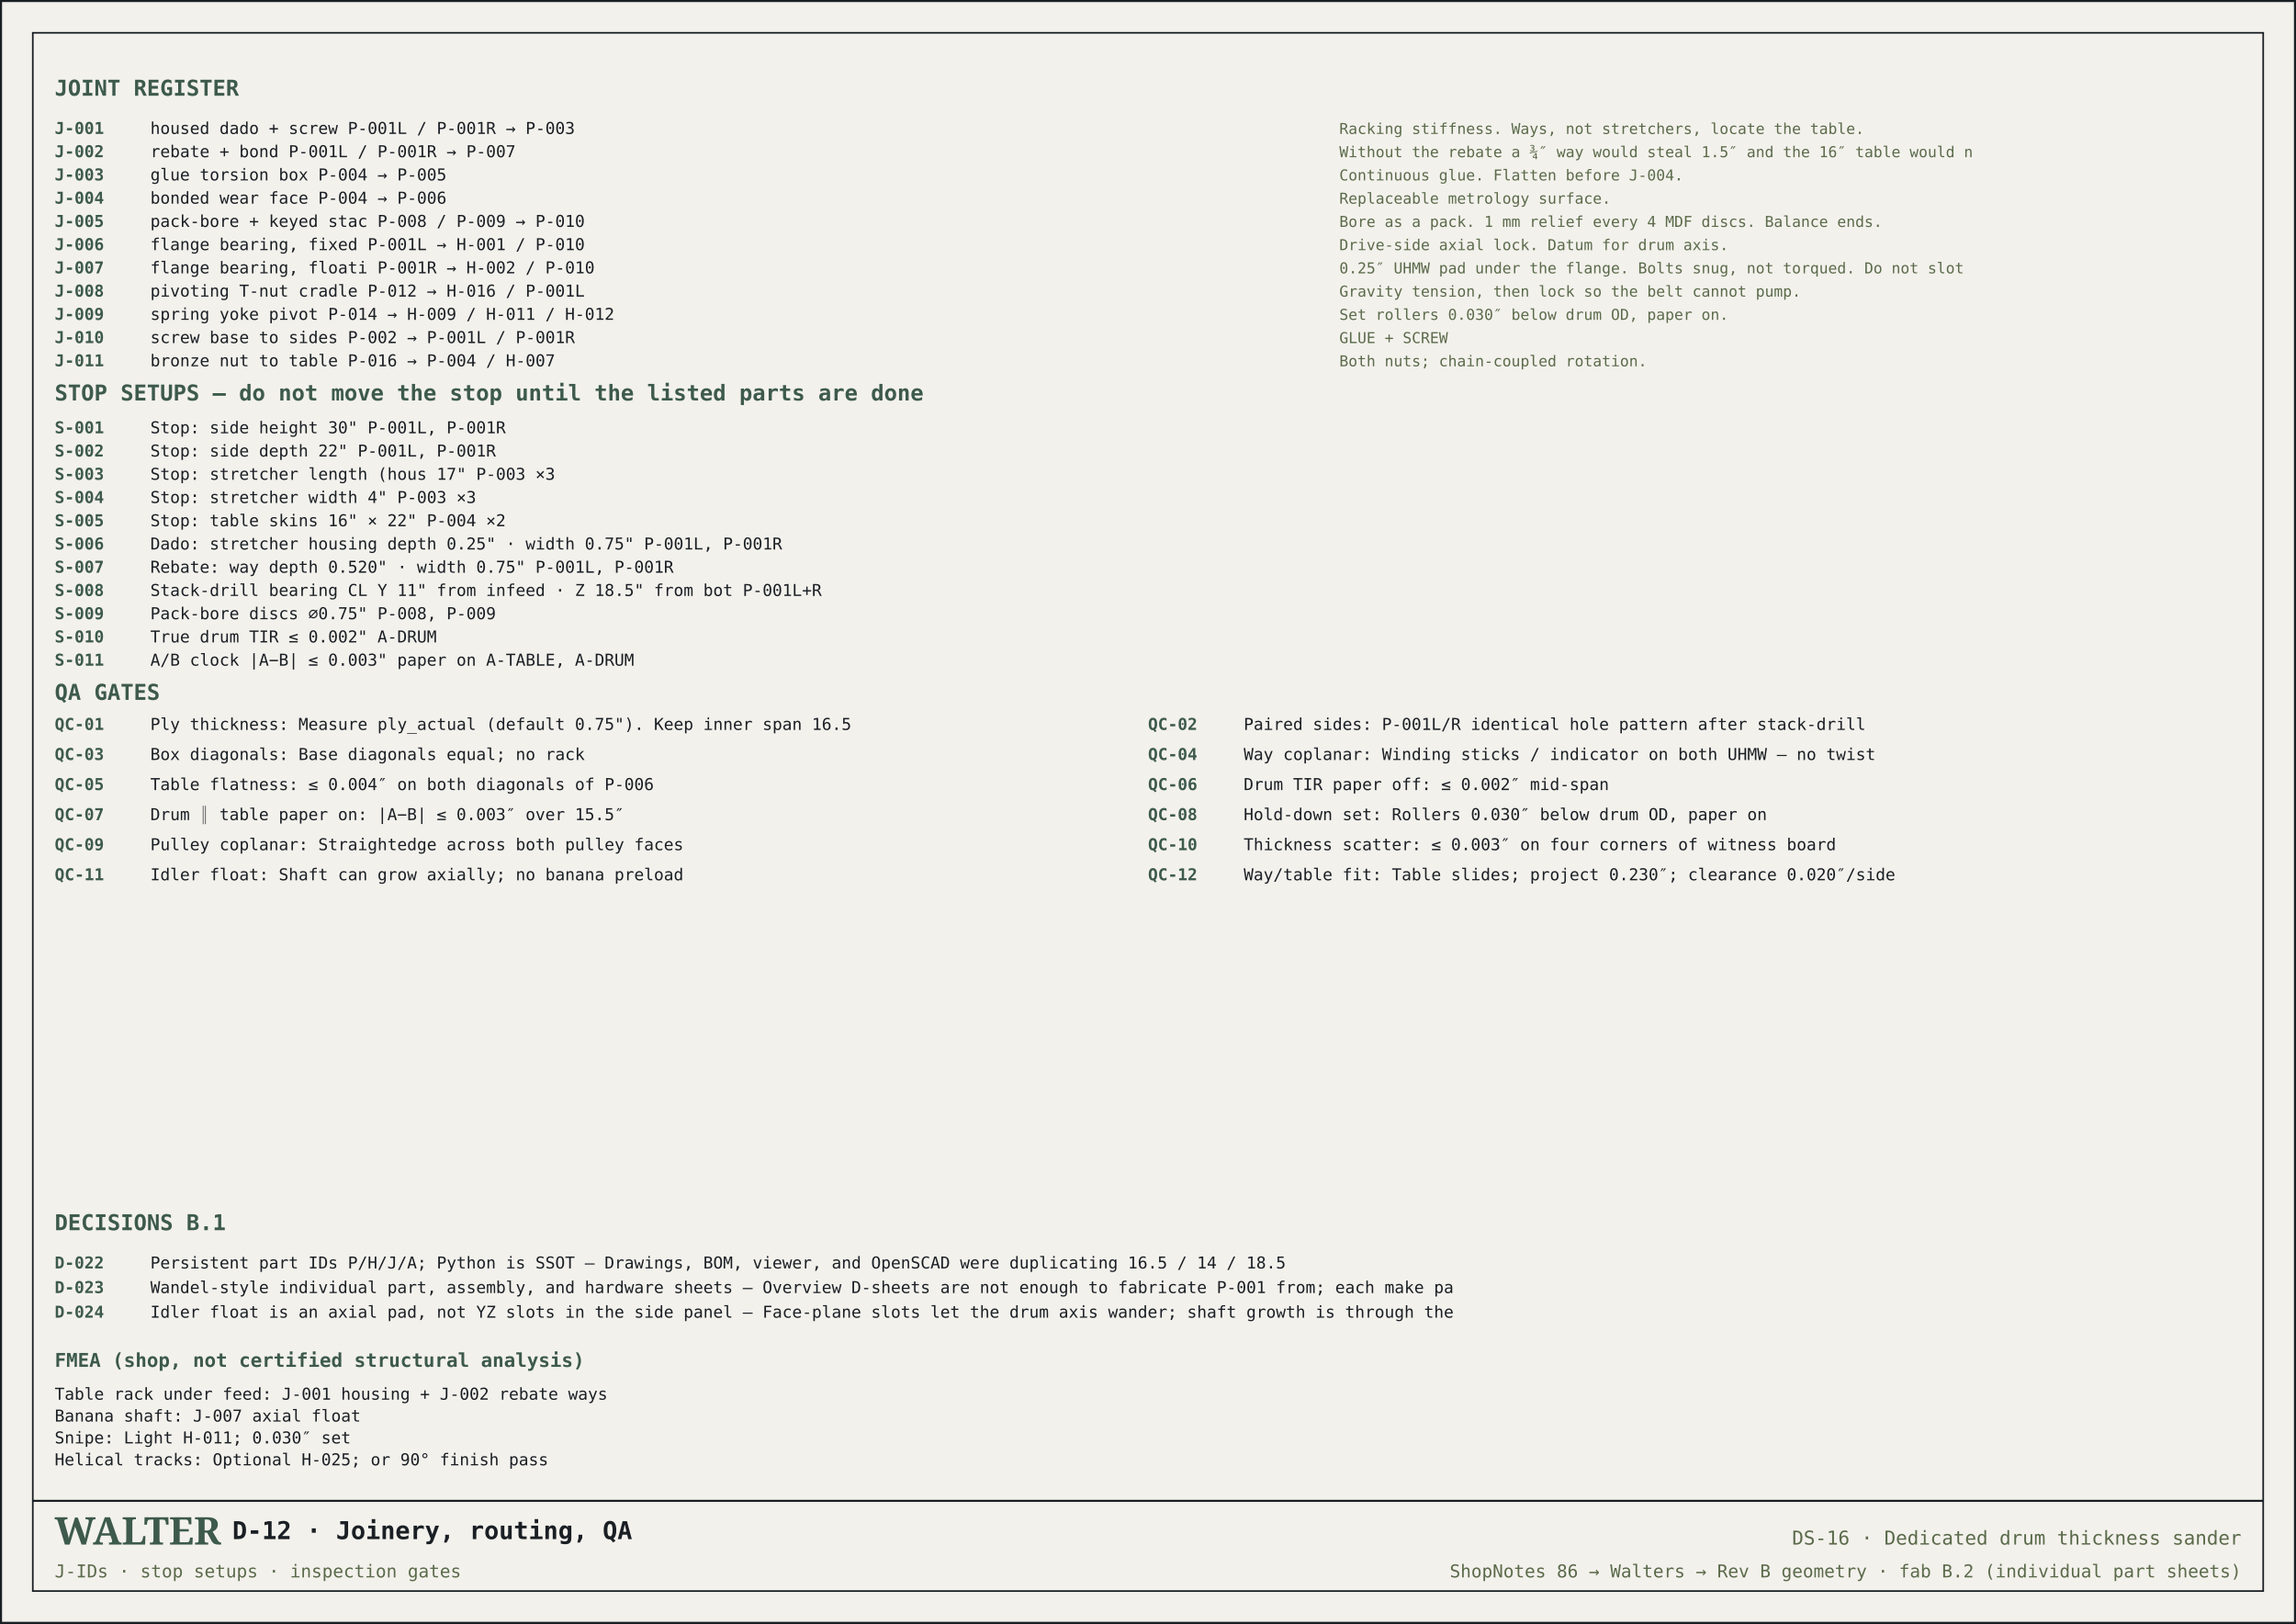
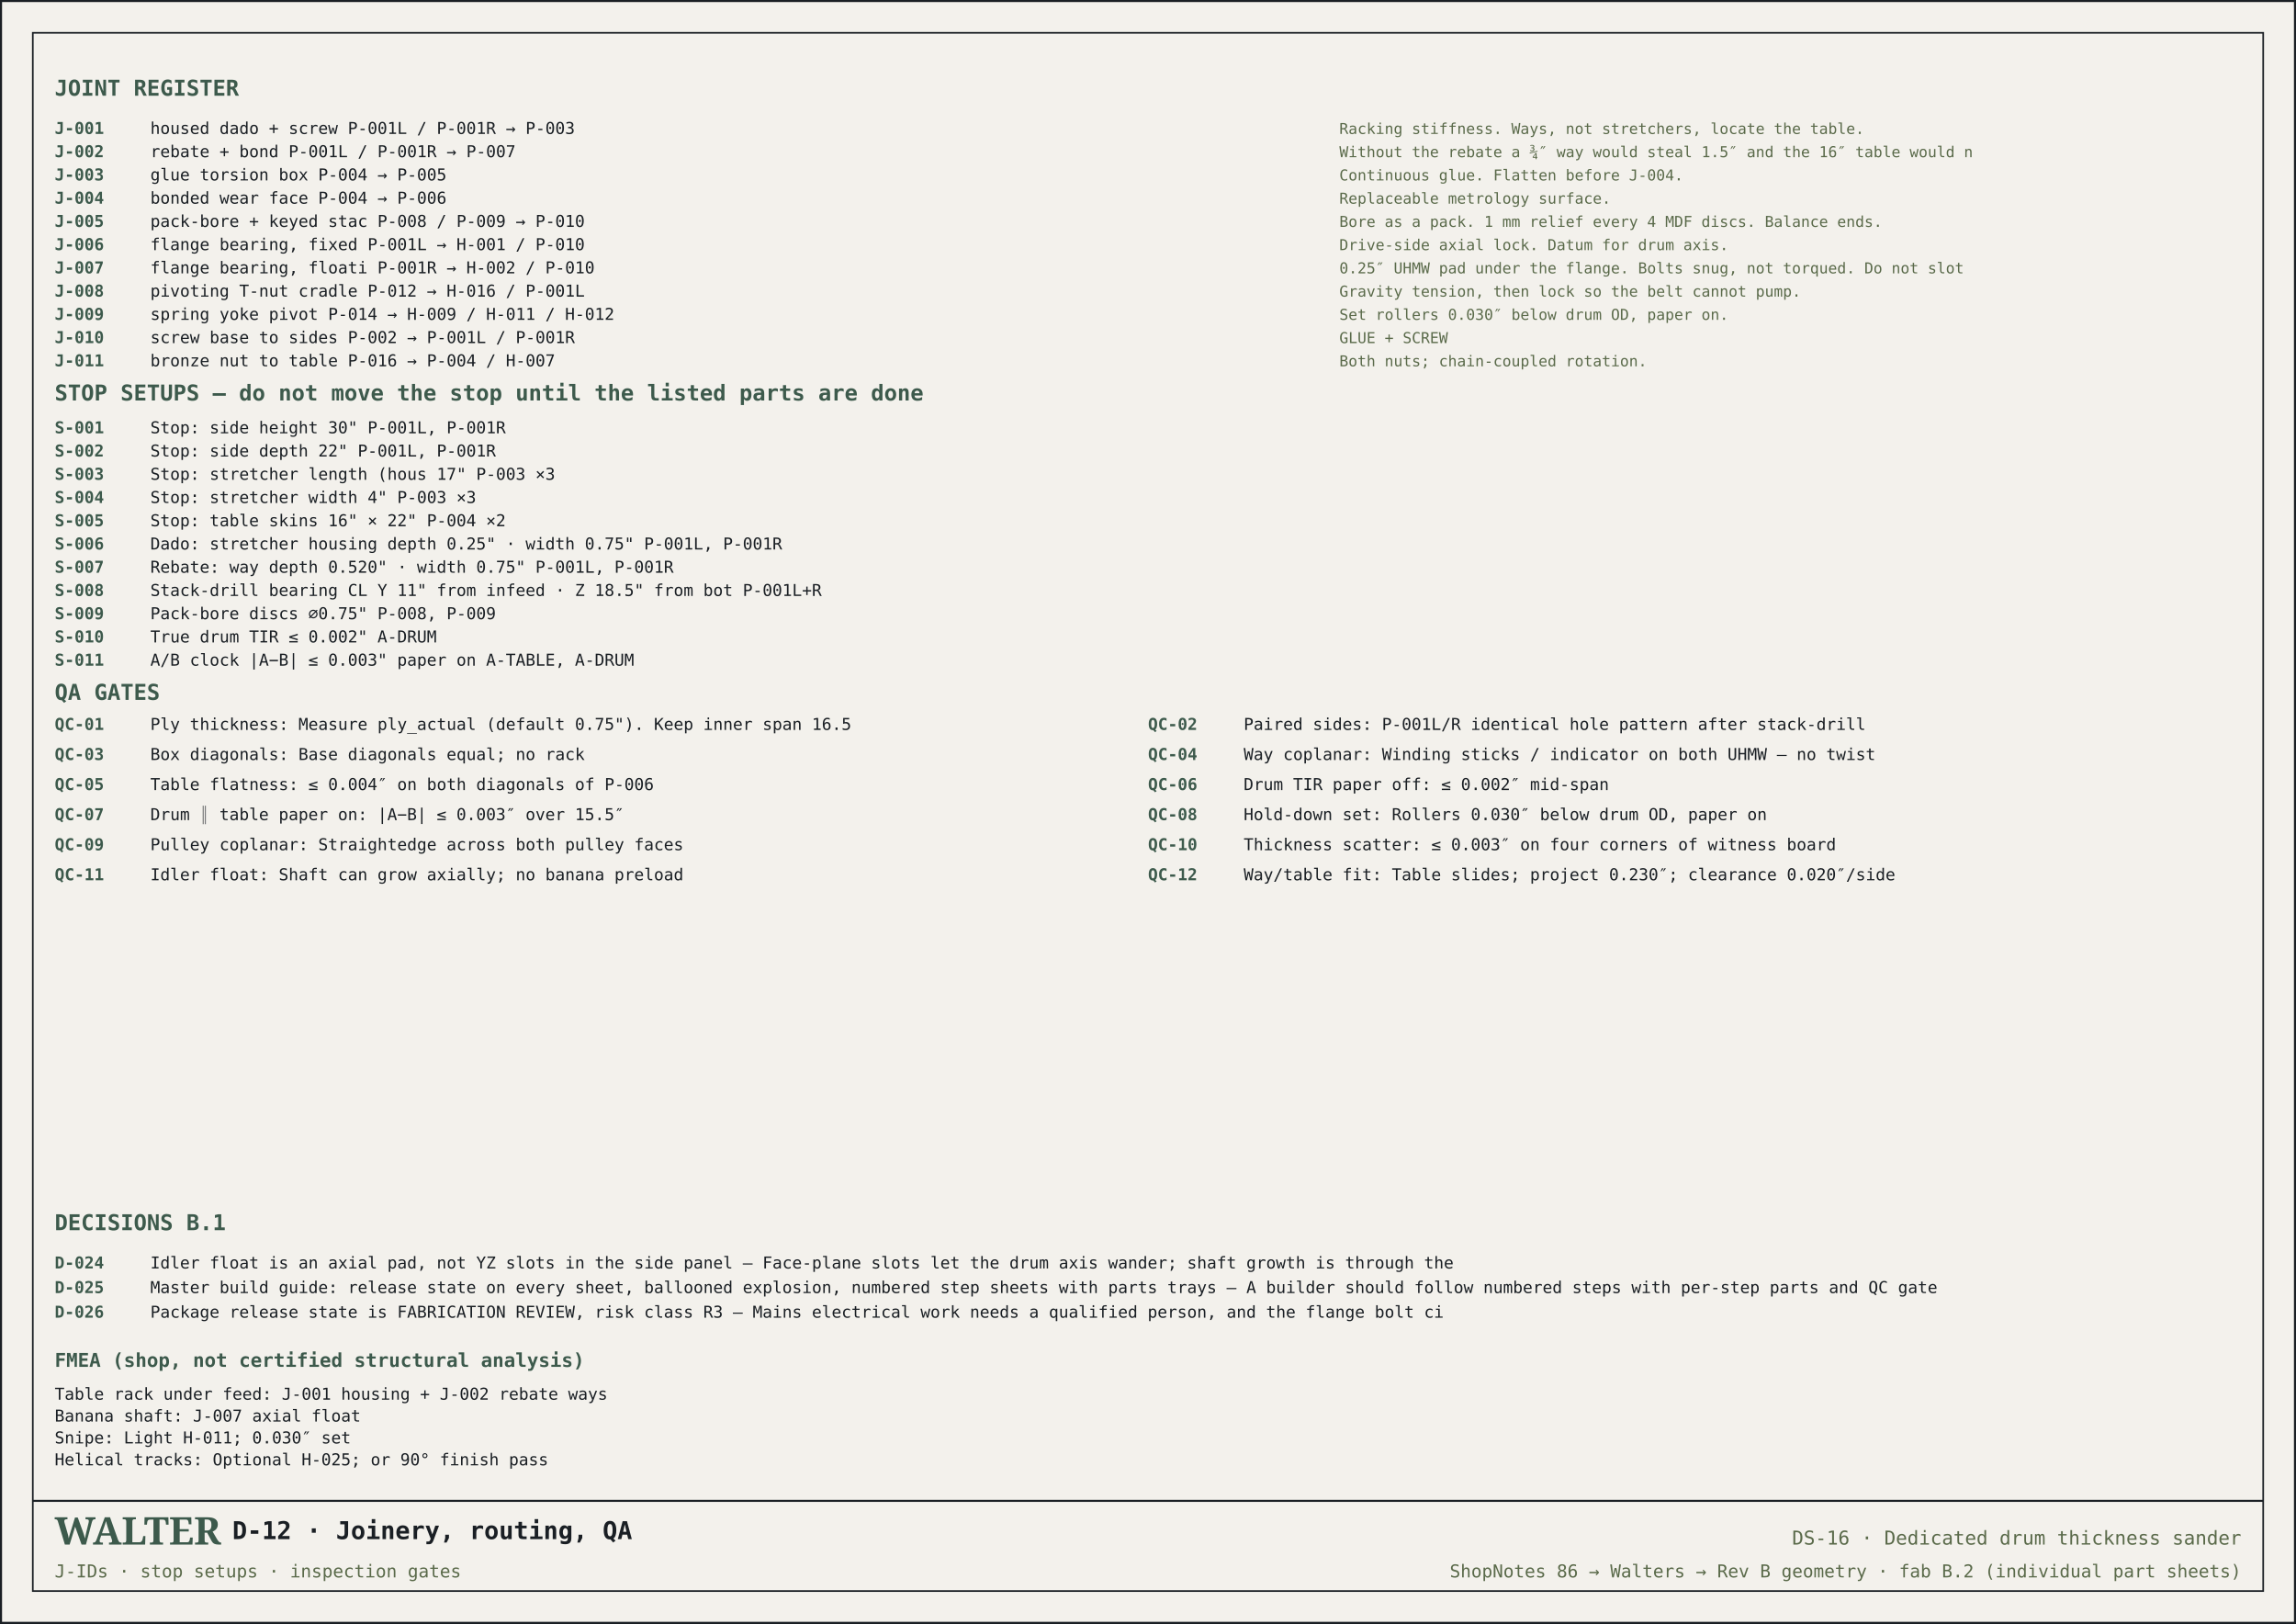
<svg xmlns="http://www.w3.org/2000/svg" width="1680" height="1188" viewBox="0 0 1680 1188">
  <rect x="0.0" y="0.0" width="1680.0" height="1188.0" fill="#f3f1ec" stroke="#1a1f24" stroke-width="3" />
  <rect x="24.0" y="24.0" width="1632.0" height="1140.0" fill="none" stroke="#1a1f24" stroke-width="1.2" />
  <line x1="24.0" y1="1098.0" x2="1656.0" y2="1098.0" stroke="#1a1f24" stroke-width="1.5" />
  <text x="40.0" y="1130.0" font-family="Georgia, serif" font-size="28" fill="#3d5a4c" text-anchor="start" font-weight="600">WALTER</text>
  <text x="170.0" y="1126.0" font-family="IBM Plex Mono, Menlo, monospace" font-size="18" fill="#1a1f24" text-anchor="start" font-weight="600">D-12  ·  Joinery, routing, QA</text>
  <text x="40.0" y="1154.0" font-family="IBM Plex Mono, Menlo, monospace" font-size="13" fill="#5a6a4a" text-anchor="start">J-IDs · stop setups · inspection gates</text>
  <text x="1640.0" y="1130.0" font-family="IBM Plex Mono, Menlo, monospace" font-size="14" fill="#5a6a4a" text-anchor="end">DS-16 · Dedicated drum thickness sander</text>
  <text x="1640.0" y="1154.0" font-family="IBM Plex Mono, Menlo, monospace" font-size="13" fill="#5a6a4a" text-anchor="end">ShopNotes 86 → Walters → Rev B geometry · fab B.2 (individual part sheets)</text>
  <text x="40.0" y="70.0" font-family="IBM Plex Mono, Menlo, monospace" font-size="16" fill="#3d5a4c" text-anchor="start" font-weight="600">JOINT REGISTER</text>
  <text x="40.0" y="98.0" font-family="IBM Plex Mono, Menlo, monospace" font-size="12" fill="#3d5a4c" text-anchor="start" font-weight="600">J-001</text>
  <text x="110.0" y="98.0" font-family="IBM Plex Mono, Menlo, monospace" font-size="12" fill="#1a1f24" text-anchor="start">housed dado + screw  P-001L / P-001R → P-003</text>
  <text x="980.0" y="98.0" font-family="IBM Plex Mono, Menlo, monospace" font-size="11" fill="#5a6a4a" text-anchor="start">Racking stiffness. Ways, not stretchers, locate the table.</text>
  <text x="40.0" y="115.0" font-family="IBM Plex Mono, Menlo, monospace" font-size="12" fill="#3d5a4c" text-anchor="start" font-weight="600">J-002</text>
  <text x="110.0" y="115.0" font-family="IBM Plex Mono, Menlo, monospace" font-size="12" fill="#1a1f24" text-anchor="start">rebate + bond  P-001L / P-001R → P-007</text>
  <text x="980.0" y="115.0" font-family="IBM Plex Mono, Menlo, monospace" font-size="11" fill="#5a6a4a" text-anchor="start">Without the rebate a ¾″ way would steal 1.5″ and the 16″ table would n</text>
  <text x="40.0" y="132.0" font-family="IBM Plex Mono, Menlo, monospace" font-size="12" fill="#3d5a4c" text-anchor="start" font-weight="600">J-003</text>
  <text x="110.0" y="132.0" font-family="IBM Plex Mono, Menlo, monospace" font-size="12" fill="#1a1f24" text-anchor="start">glue torsion box  P-004 → P-005</text>
  <text x="980.0" y="132.0" font-family="IBM Plex Mono, Menlo, monospace" font-size="11" fill="#5a6a4a" text-anchor="start">Continuous glue. Flatten before J-004.</text>
  <text x="40.0" y="149.0" font-family="IBM Plex Mono, Menlo, monospace" font-size="12" fill="#3d5a4c" text-anchor="start" font-weight="600">J-004</text>
  <text x="110.0" y="149.0" font-family="IBM Plex Mono, Menlo, monospace" font-size="12" fill="#1a1f24" text-anchor="start">bonded wear face  P-004 → P-006</text>
  <text x="980.0" y="149.0" font-family="IBM Plex Mono, Menlo, monospace" font-size="11" fill="#5a6a4a" text-anchor="start">Replaceable metrology surface.</text>
  <text x="40.0" y="166.0" font-family="IBM Plex Mono, Menlo, monospace" font-size="12" fill="#3d5a4c" text-anchor="start" font-weight="600">J-005</text>
  <text x="110.0" y="166.0" font-family="IBM Plex Mono, Menlo, monospace" font-size="12" fill="#1a1f24" text-anchor="start">pack-bore + keyed stac  P-008 / P-009 → P-010</text>
  <text x="980.0" y="166.0" font-family="IBM Plex Mono, Menlo, monospace" font-size="11" fill="#5a6a4a" text-anchor="start">Bore as a pack. 1 mm relief every 4 MDF discs. Balance ends.</text>
  <text x="40.0" y="183.0" font-family="IBM Plex Mono, Menlo, monospace" font-size="12" fill="#3d5a4c" text-anchor="start" font-weight="600">J-006</text>
  <text x="110.0" y="183.0" font-family="IBM Plex Mono, Menlo, monospace" font-size="12" fill="#1a1f24" text-anchor="start">flange bearing, fixed  P-001L → H-001 / P-010</text>
  <text x="980.0" y="183.0" font-family="IBM Plex Mono, Menlo, monospace" font-size="11" fill="#5a6a4a" text-anchor="start">Drive-side axial lock. Datum for drum axis.</text>
  <text x="40.0" y="200.0" font-family="IBM Plex Mono, Menlo, monospace" font-size="12" fill="#3d5a4c" text-anchor="start" font-weight="600">J-007</text>
  <text x="110.0" y="200.0" font-family="IBM Plex Mono, Menlo, monospace" font-size="12" fill="#1a1f24" text-anchor="start">flange bearing, floati  P-001R → H-002 / P-010</text>
  <text x="980.0" y="200.0" font-family="IBM Plex Mono, Menlo, monospace" font-size="11" fill="#5a6a4a" text-anchor="start">0.25″ UHMW pad under the flange. Bolts snug, not torqued. Do not slot </text>
  <text x="40.0" y="217.0" font-family="IBM Plex Mono, Menlo, monospace" font-size="12" fill="#3d5a4c" text-anchor="start" font-weight="600">J-008</text>
  <text x="110.0" y="217.0" font-family="IBM Plex Mono, Menlo, monospace" font-size="12" fill="#1a1f24" text-anchor="start">pivoting T-nut cradle  P-012 → H-016 / P-001L</text>
  <text x="980.0" y="217.0" font-family="IBM Plex Mono, Menlo, monospace" font-size="11" fill="#5a6a4a" text-anchor="start">Gravity tension, then lock so the belt cannot pump.</text>
  <text x="40.0" y="234.0" font-family="IBM Plex Mono, Menlo, monospace" font-size="12" fill="#3d5a4c" text-anchor="start" font-weight="600">J-009</text>
  <text x="110.0" y="234.0" font-family="IBM Plex Mono, Menlo, monospace" font-size="12" fill="#1a1f24" text-anchor="start">spring yoke pivot  P-014 → H-009 / H-011 / H-012</text>
  <text x="980.0" y="234.0" font-family="IBM Plex Mono, Menlo, monospace" font-size="11" fill="#5a6a4a" text-anchor="start">Set rollers 0.030″ below drum OD, paper on.</text>
  <text x="40.0" y="251.0" font-family="IBM Plex Mono, Menlo, monospace" font-size="12" fill="#3d5a4c" text-anchor="start" font-weight="600">J-010</text>
  <text x="110.0" y="251.0" font-family="IBM Plex Mono, Menlo, monospace" font-size="12" fill="#1a1f24" text-anchor="start">screw base to sides  P-002 → P-001L / P-001R</text>
  <text x="980.0" y="251.0" font-family="IBM Plex Mono, Menlo, monospace" font-size="11" fill="#5a6a4a" text-anchor="start">GLUE + SCREW</text>
  <text x="40.0" y="268.0" font-family="IBM Plex Mono, Menlo, monospace" font-size="12" fill="#3d5a4c" text-anchor="start" font-weight="600">J-011</text>
  <text x="110.0" y="268.0" font-family="IBM Plex Mono, Menlo, monospace" font-size="12" fill="#1a1f24" text-anchor="start">bronze nut to table  P-016 → P-004 / H-007</text>
  <text x="980.0" y="268.0" font-family="IBM Plex Mono, Menlo, monospace" font-size="11" fill="#5a6a4a" text-anchor="start">Both nuts; chain-coupled rotation.</text>
  <text x="40.0" y="293.0" font-family="IBM Plex Mono, Menlo, monospace" font-size="16" fill="#3d5a4c" text-anchor="start" font-weight="600">STOP SETUPS  —  do not move the stop until the listed parts are done</text>
  <text x="40.0" y="317.0" font-family="IBM Plex Mono, Menlo, monospace" font-size="12" fill="#3d5a4c" text-anchor="start" font-weight="600">S-001</text>
  <text x="110.0" y="317.0" font-family="IBM Plex Mono, Menlo, monospace" font-size="12" fill="#1a1f24" text-anchor="start">Stop: side height  30"  P-001L, P-001R</text>
  <text x="40.0" y="334.0" font-family="IBM Plex Mono, Menlo, monospace" font-size="12" fill="#3d5a4c" text-anchor="start" font-weight="600">S-002</text>
  <text x="110.0" y="334.0" font-family="IBM Plex Mono, Menlo, monospace" font-size="12" fill="#1a1f24" text-anchor="start">Stop: side depth  22"  P-001L, P-001R</text>
  <text x="40.0" y="351.0" font-family="IBM Plex Mono, Menlo, monospace" font-size="12" fill="#3d5a4c" text-anchor="start" font-weight="600">S-003</text>
  <text x="110.0" y="351.0" font-family="IBM Plex Mono, Menlo, monospace" font-size="12" fill="#1a1f24" text-anchor="start">Stop: stretcher length (hous  17"  P-003 ×3</text>
  <text x="40.0" y="368.0" font-family="IBM Plex Mono, Menlo, monospace" font-size="12" fill="#3d5a4c" text-anchor="start" font-weight="600">S-004</text>
  <text x="110.0" y="368.0" font-family="IBM Plex Mono, Menlo, monospace" font-size="12" fill="#1a1f24" text-anchor="start">Stop: stretcher width  4"  P-003 ×3</text>
  <text x="40.0" y="385.0" font-family="IBM Plex Mono, Menlo, monospace" font-size="12" fill="#3d5a4c" text-anchor="start" font-weight="600">S-005</text>
  <text x="110.0" y="385.0" font-family="IBM Plex Mono, Menlo, monospace" font-size="12" fill="#1a1f24" text-anchor="start">Stop: table skins  16" × 22"  P-004 ×2</text>
  <text x="40.0" y="402.0" font-family="IBM Plex Mono, Menlo, monospace" font-size="12" fill="#3d5a4c" text-anchor="start" font-weight="600">S-006</text>
  <text x="110.0" y="402.0" font-family="IBM Plex Mono, Menlo, monospace" font-size="12" fill="#1a1f24" text-anchor="start">Dado: stretcher housing  depth 0.25" · width 0.75"  P-001L, P-001R</text>
  <text x="40.0" y="419.0" font-family="IBM Plex Mono, Menlo, monospace" font-size="12" fill="#3d5a4c" text-anchor="start" font-weight="600">S-007</text>
  <text x="110.0" y="419.0" font-family="IBM Plex Mono, Menlo, monospace" font-size="12" fill="#1a1f24" text-anchor="start">Rebate: way  depth 0.520" · width 0.75"  P-001L, P-001R</text>
  <text x="40.0" y="436.0" font-family="IBM Plex Mono, Menlo, monospace" font-size="12" fill="#3d5a4c" text-anchor="start" font-weight="600">S-008</text>
  <text x="110.0" y="436.0" font-family="IBM Plex Mono, Menlo, monospace" font-size="12" fill="#1a1f24" text-anchor="start">Stack-drill bearing CL  Y 11" from infeed · Z 18.5" from bot  P-001L+R</text>
  <text x="40.0" y="453.0" font-family="IBM Plex Mono, Menlo, monospace" font-size="12" fill="#3d5a4c" text-anchor="start" font-weight="600">S-009</text>
  <text x="110.0" y="453.0" font-family="IBM Plex Mono, Menlo, monospace" font-size="12" fill="#1a1f24" text-anchor="start">Pack-bore discs  ⌀0.75"  P-008, P-009</text>
  <text x="40.0" y="470.0" font-family="IBM Plex Mono, Menlo, monospace" font-size="12" fill="#3d5a4c" text-anchor="start" font-weight="600">S-010</text>
  <text x="110.0" y="470.0" font-family="IBM Plex Mono, Menlo, monospace" font-size="12" fill="#1a1f24" text-anchor="start">True drum  TIR ≤ 0.002"  A-DRUM</text>
  <text x="40.0" y="487.0" font-family="IBM Plex Mono, Menlo, monospace" font-size="12" fill="#3d5a4c" text-anchor="start" font-weight="600">S-011</text>
  <text x="110.0" y="487.0" font-family="IBM Plex Mono, Menlo, monospace" font-size="12" fill="#1a1f24" text-anchor="start">A/B clock  |A−B| ≤ 0.003" paper on  A-TABLE, A-DRUM</text>
  <text x="40.0" y="512.0" font-family="IBM Plex Mono, Menlo, monospace" font-size="16" fill="#3d5a4c" text-anchor="start" font-weight="600">QA GATES</text>
  <text x="40.0" y="534.0" font-family="IBM Plex Mono, Menlo, monospace" font-size="12" fill="#3d5a4c" text-anchor="start" font-weight="600">QC-01</text>
  <text x="110.0" y="534.0" font-family="IBM Plex Mono, Menlo, monospace" font-size="12" fill="#1a1f24" text-anchor="start">Ply thickness: Measure ply_actual (default 0.75"). Keep inner span 16.5</text>
  <text x="840.0" y="534.0" font-family="IBM Plex Mono, Menlo, monospace" font-size="12" fill="#3d5a4c" text-anchor="start" font-weight="600">QC-02</text>
  <text x="910.0" y="534.0" font-family="IBM Plex Mono, Menlo, monospace" font-size="12" fill="#1a1f24" text-anchor="start">Paired sides: P-001L/R identical hole pattern after stack-drill</text>
  <text x="40.0" y="556.0" font-family="IBM Plex Mono, Menlo, monospace" font-size="12" fill="#3d5a4c" text-anchor="start" font-weight="600">QC-03</text>
  <text x="110.0" y="556.0" font-family="IBM Plex Mono, Menlo, monospace" font-size="12" fill="#1a1f24" text-anchor="start">Box diagonals: Base diagonals equal; no rack</text>
  <text x="840.0" y="556.0" font-family="IBM Plex Mono, Menlo, monospace" font-size="12" fill="#3d5a4c" text-anchor="start" font-weight="600">QC-04</text>
  <text x="910.0" y="556.0" font-family="IBM Plex Mono, Menlo, monospace" font-size="12" fill="#1a1f24" text-anchor="start">Way coplanar: Winding sticks / indicator on both UHMW — no twist</text>
  <text x="40.0" y="578.0" font-family="IBM Plex Mono, Menlo, monospace" font-size="12" fill="#3d5a4c" text-anchor="start" font-weight="600">QC-05</text>
  <text x="110.0" y="578.0" font-family="IBM Plex Mono, Menlo, monospace" font-size="12" fill="#1a1f24" text-anchor="start">Table flatness: ≤ 0.004″ on both diagonals of P-006</text>
  <text x="840.0" y="578.0" font-family="IBM Plex Mono, Menlo, monospace" font-size="12" fill="#3d5a4c" text-anchor="start" font-weight="600">QC-06</text>
  <text x="910.0" y="578.0" font-family="IBM Plex Mono, Menlo, monospace" font-size="12" fill="#1a1f24" text-anchor="start">Drum TIR paper off: ≤ 0.002″ mid-span</text>
  <text x="40.0" y="600.0" font-family="IBM Plex Mono, Menlo, monospace" font-size="12" fill="#3d5a4c" text-anchor="start" font-weight="600">QC-07</text>
  <text x="110.0" y="600.0" font-family="IBM Plex Mono, Menlo, monospace" font-size="12" fill="#1a1f24" text-anchor="start">Drum ∥ table paper on: |A−B| ≤ 0.003″ over 15.5″</text>
  <text x="840.0" y="600.0" font-family="IBM Plex Mono, Menlo, monospace" font-size="12" fill="#3d5a4c" text-anchor="start" font-weight="600">QC-08</text>
  <text x="910.0" y="600.0" font-family="IBM Plex Mono, Menlo, monospace" font-size="12" fill="#1a1f24" text-anchor="start">Hold-down set: Rollers 0.030″ below drum OD, paper on</text>
  <text x="40.0" y="622.0" font-family="IBM Plex Mono, Menlo, monospace" font-size="12" fill="#3d5a4c" text-anchor="start" font-weight="600">QC-09</text>
  <text x="110.0" y="622.0" font-family="IBM Plex Mono, Menlo, monospace" font-size="12" fill="#1a1f24" text-anchor="start">Pulley coplanar: Straightedge across both pulley faces</text>
  <text x="840.0" y="622.0" font-family="IBM Plex Mono, Menlo, monospace" font-size="12" fill="#3d5a4c" text-anchor="start" font-weight="600">QC-10</text>
  <text x="910.0" y="622.0" font-family="IBM Plex Mono, Menlo, monospace" font-size="12" fill="#1a1f24" text-anchor="start">Thickness scatter: ≤ 0.003″ on four corners of witness board</text>
  <text x="40.0" y="644.0" font-family="IBM Plex Mono, Menlo, monospace" font-size="12" fill="#3d5a4c" text-anchor="start" font-weight="600">QC-11</text>
  <text x="110.0" y="644.0" font-family="IBM Plex Mono, Menlo, monospace" font-size="12" fill="#1a1f24" text-anchor="start">Idler float: Shaft can grow axially; no banana preload</text>
  <text x="840.0" y="644.0" font-family="IBM Plex Mono, Menlo, monospace" font-size="12" fill="#3d5a4c" text-anchor="start" font-weight="600">QC-12</text>
  <text x="910.0" y="644.0" font-family="IBM Plex Mono, Menlo, monospace" font-size="12" fill="#1a1f24" text-anchor="start">Way/table fit: Table slides; project 0.230″; clearance 0.020″/side</text>
  <text x="40.0" y="900.0" font-family="IBM Plex Mono, Menlo, monospace" font-size="16" fill="#3d5a4c" text-anchor="start" font-weight="600">DECISIONS B.1</text>
-   <text x="40.0" y="928.0" font-family="IBM Plex Mono, Menlo, monospace" font-size="12" fill="#3d5a4c" text-anchor="start" font-weight="600">D-022</text>
-   <text x="110.0" y="928.0" font-family="IBM Plex Mono, Menlo, monospace" font-size="12" fill="#1a1f24" text-anchor="start">Persistent part IDs P/H/J/A; Python is SSOT  —  Drawings, BOM, viewer, and OpenSCAD were duplicating 16.5 / 14 / 18.5</text>
-   <text x="40.0" y="946.0" font-family="IBM Plex Mono, Menlo, monospace" font-size="12" fill="#3d5a4c" text-anchor="start" font-weight="600">D-023</text>
-   <text x="110.0" y="946.0" font-family="IBM Plex Mono, Menlo, monospace" font-size="12" fill="#1a1f24" text-anchor="start">Wandel-style individual part, assembly, and hardware sheets  —  Overview D-sheets are not enough to fabricate P-001 from; each make pa</text>
-   <text x="40.0" y="964.0" font-family="IBM Plex Mono, Menlo, monospace" font-size="12" fill="#3d5a4c" text-anchor="start" font-weight="600">D-024</text>
-   <text x="110.0" y="964.0" font-family="IBM Plex Mono, Menlo, monospace" font-size="12" fill="#1a1f24" text-anchor="start">Idler float is an axial pad, not YZ slots in the side panel  —  Face-plane slots let the drum axis wander; shaft growth is through the</text>
+   <text x="40.0" y="928.0" font-family="IBM Plex Mono, Menlo, monospace" font-size="12" fill="#3d5a4c" text-anchor="start" font-weight="600">D-024</text>
+   <text x="110.0" y="928.0" font-family="IBM Plex Mono, Menlo, monospace" font-size="12" fill="#1a1f24" text-anchor="start">Idler float is an axial pad, not YZ slots in the side panel  —  Face-plane slots let the drum axis wander; shaft growth is through the</text>
+   <text x="40.0" y="946.0" font-family="IBM Plex Mono, Menlo, monospace" font-size="12" fill="#3d5a4c" text-anchor="start" font-weight="600">D-025</text>
+   <text x="110.0" y="946.0" font-family="IBM Plex Mono, Menlo, monospace" font-size="12" fill="#1a1f24" text-anchor="start">Master build guide: release state on every sheet, ballooned explosion, numbered step sheets with parts trays  —  A builder should follow numbered steps with per-step parts and QC gate</text>
+   <text x="40.0" y="964.0" font-family="IBM Plex Mono, Menlo, monospace" font-size="12" fill="#3d5a4c" text-anchor="start" font-weight="600">D-026</text>
+   <text x="110.0" y="964.0" font-family="IBM Plex Mono, Menlo, monospace" font-size="12" fill="#1a1f24" text-anchor="start">Package release state is FABRICATION REVIEW, risk class R3  —  Mains electrical work needs a qualified person, and the flange bolt ci</text>
  <text x="40.0" y="1000.0" font-family="IBM Plex Mono, Menlo, monospace" font-size="14" fill="#3d5a4c" text-anchor="start" font-weight="600">FMEA (shop, not certified structural analysis)</text>
  <text x="40.0" y="1024.0" font-family="IBM Plex Mono, Menlo, monospace" font-size="12" fill="#1a1f24" text-anchor="start">Table rack under feed: J-001 housing + J-002 rebate ways</text>
  <text x="40.0" y="1040.0" font-family="IBM Plex Mono, Menlo, monospace" font-size="12" fill="#1a1f24" text-anchor="start">Banana shaft: J-007 axial float</text>
  <text x="40.0" y="1056.0" font-family="IBM Plex Mono, Menlo, monospace" font-size="12" fill="#1a1f24" text-anchor="start">Snipe: Light H-011; 0.030″ set</text>
  <text x="40.0" y="1072.0" font-family="IBM Plex Mono, Menlo, monospace" font-size="12" fill="#1a1f24" text-anchor="start">Helical tracks: Optional H-025; or 90° finish pass</text>
</svg>
